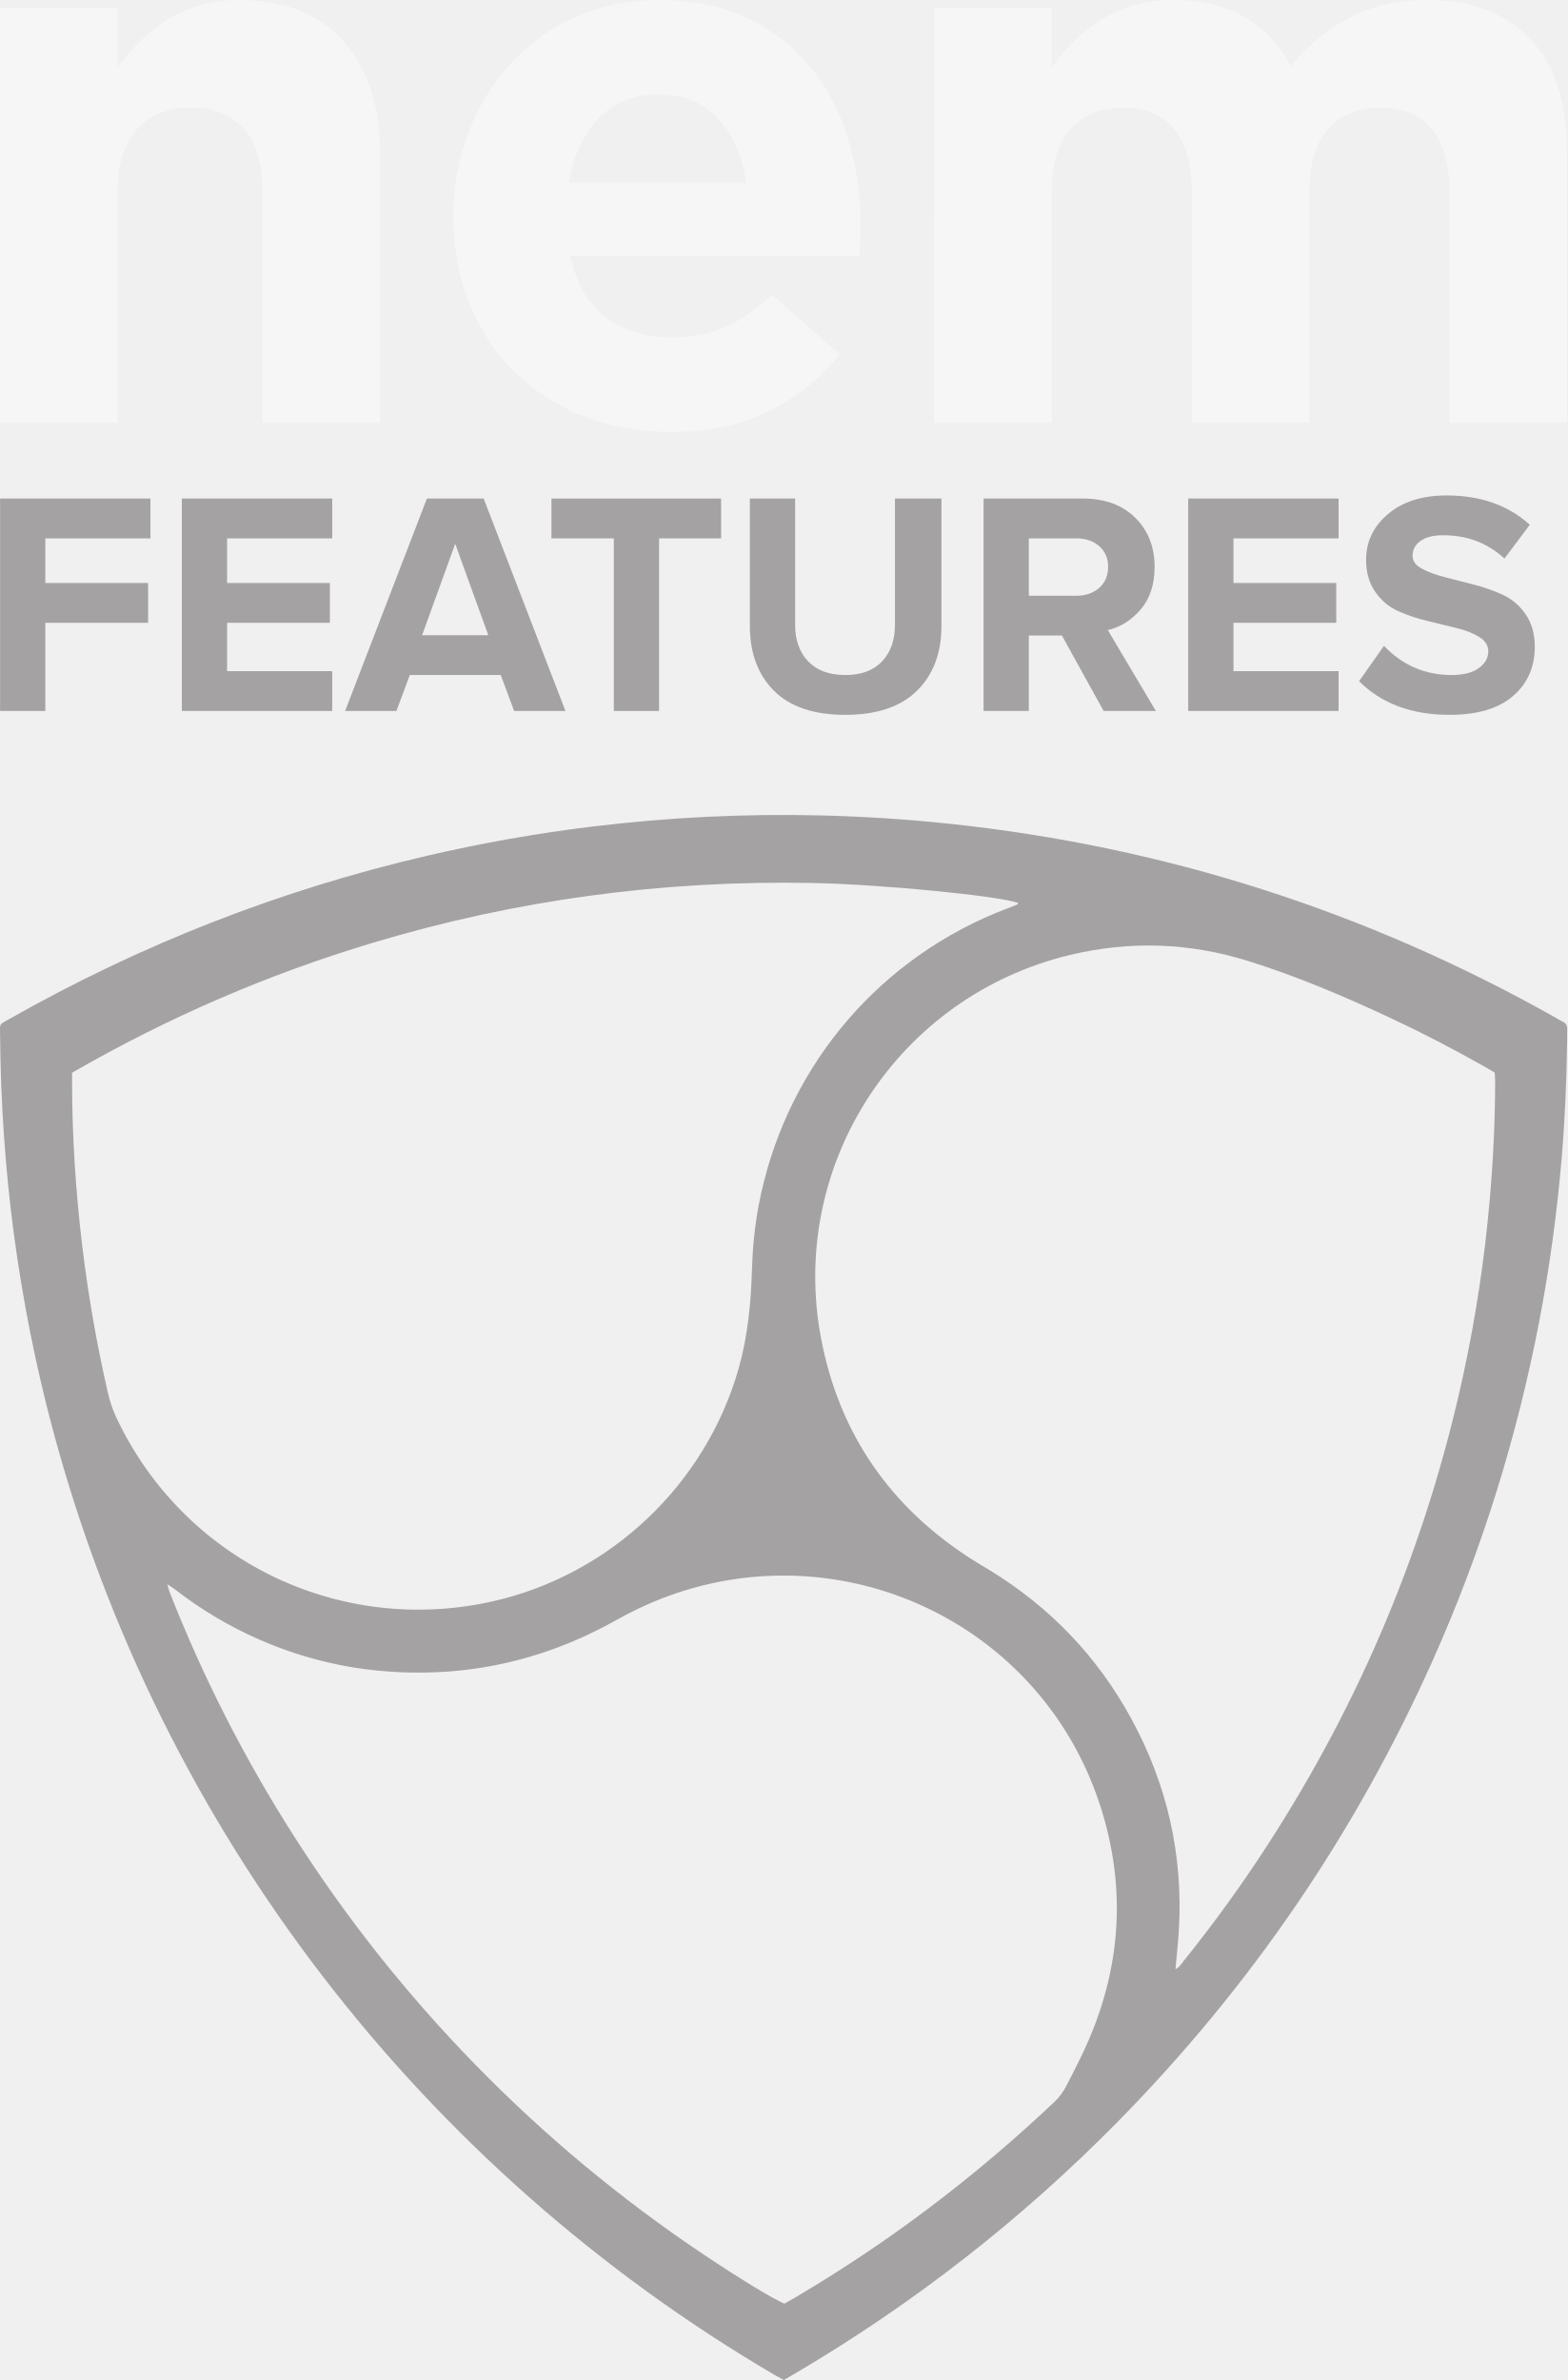
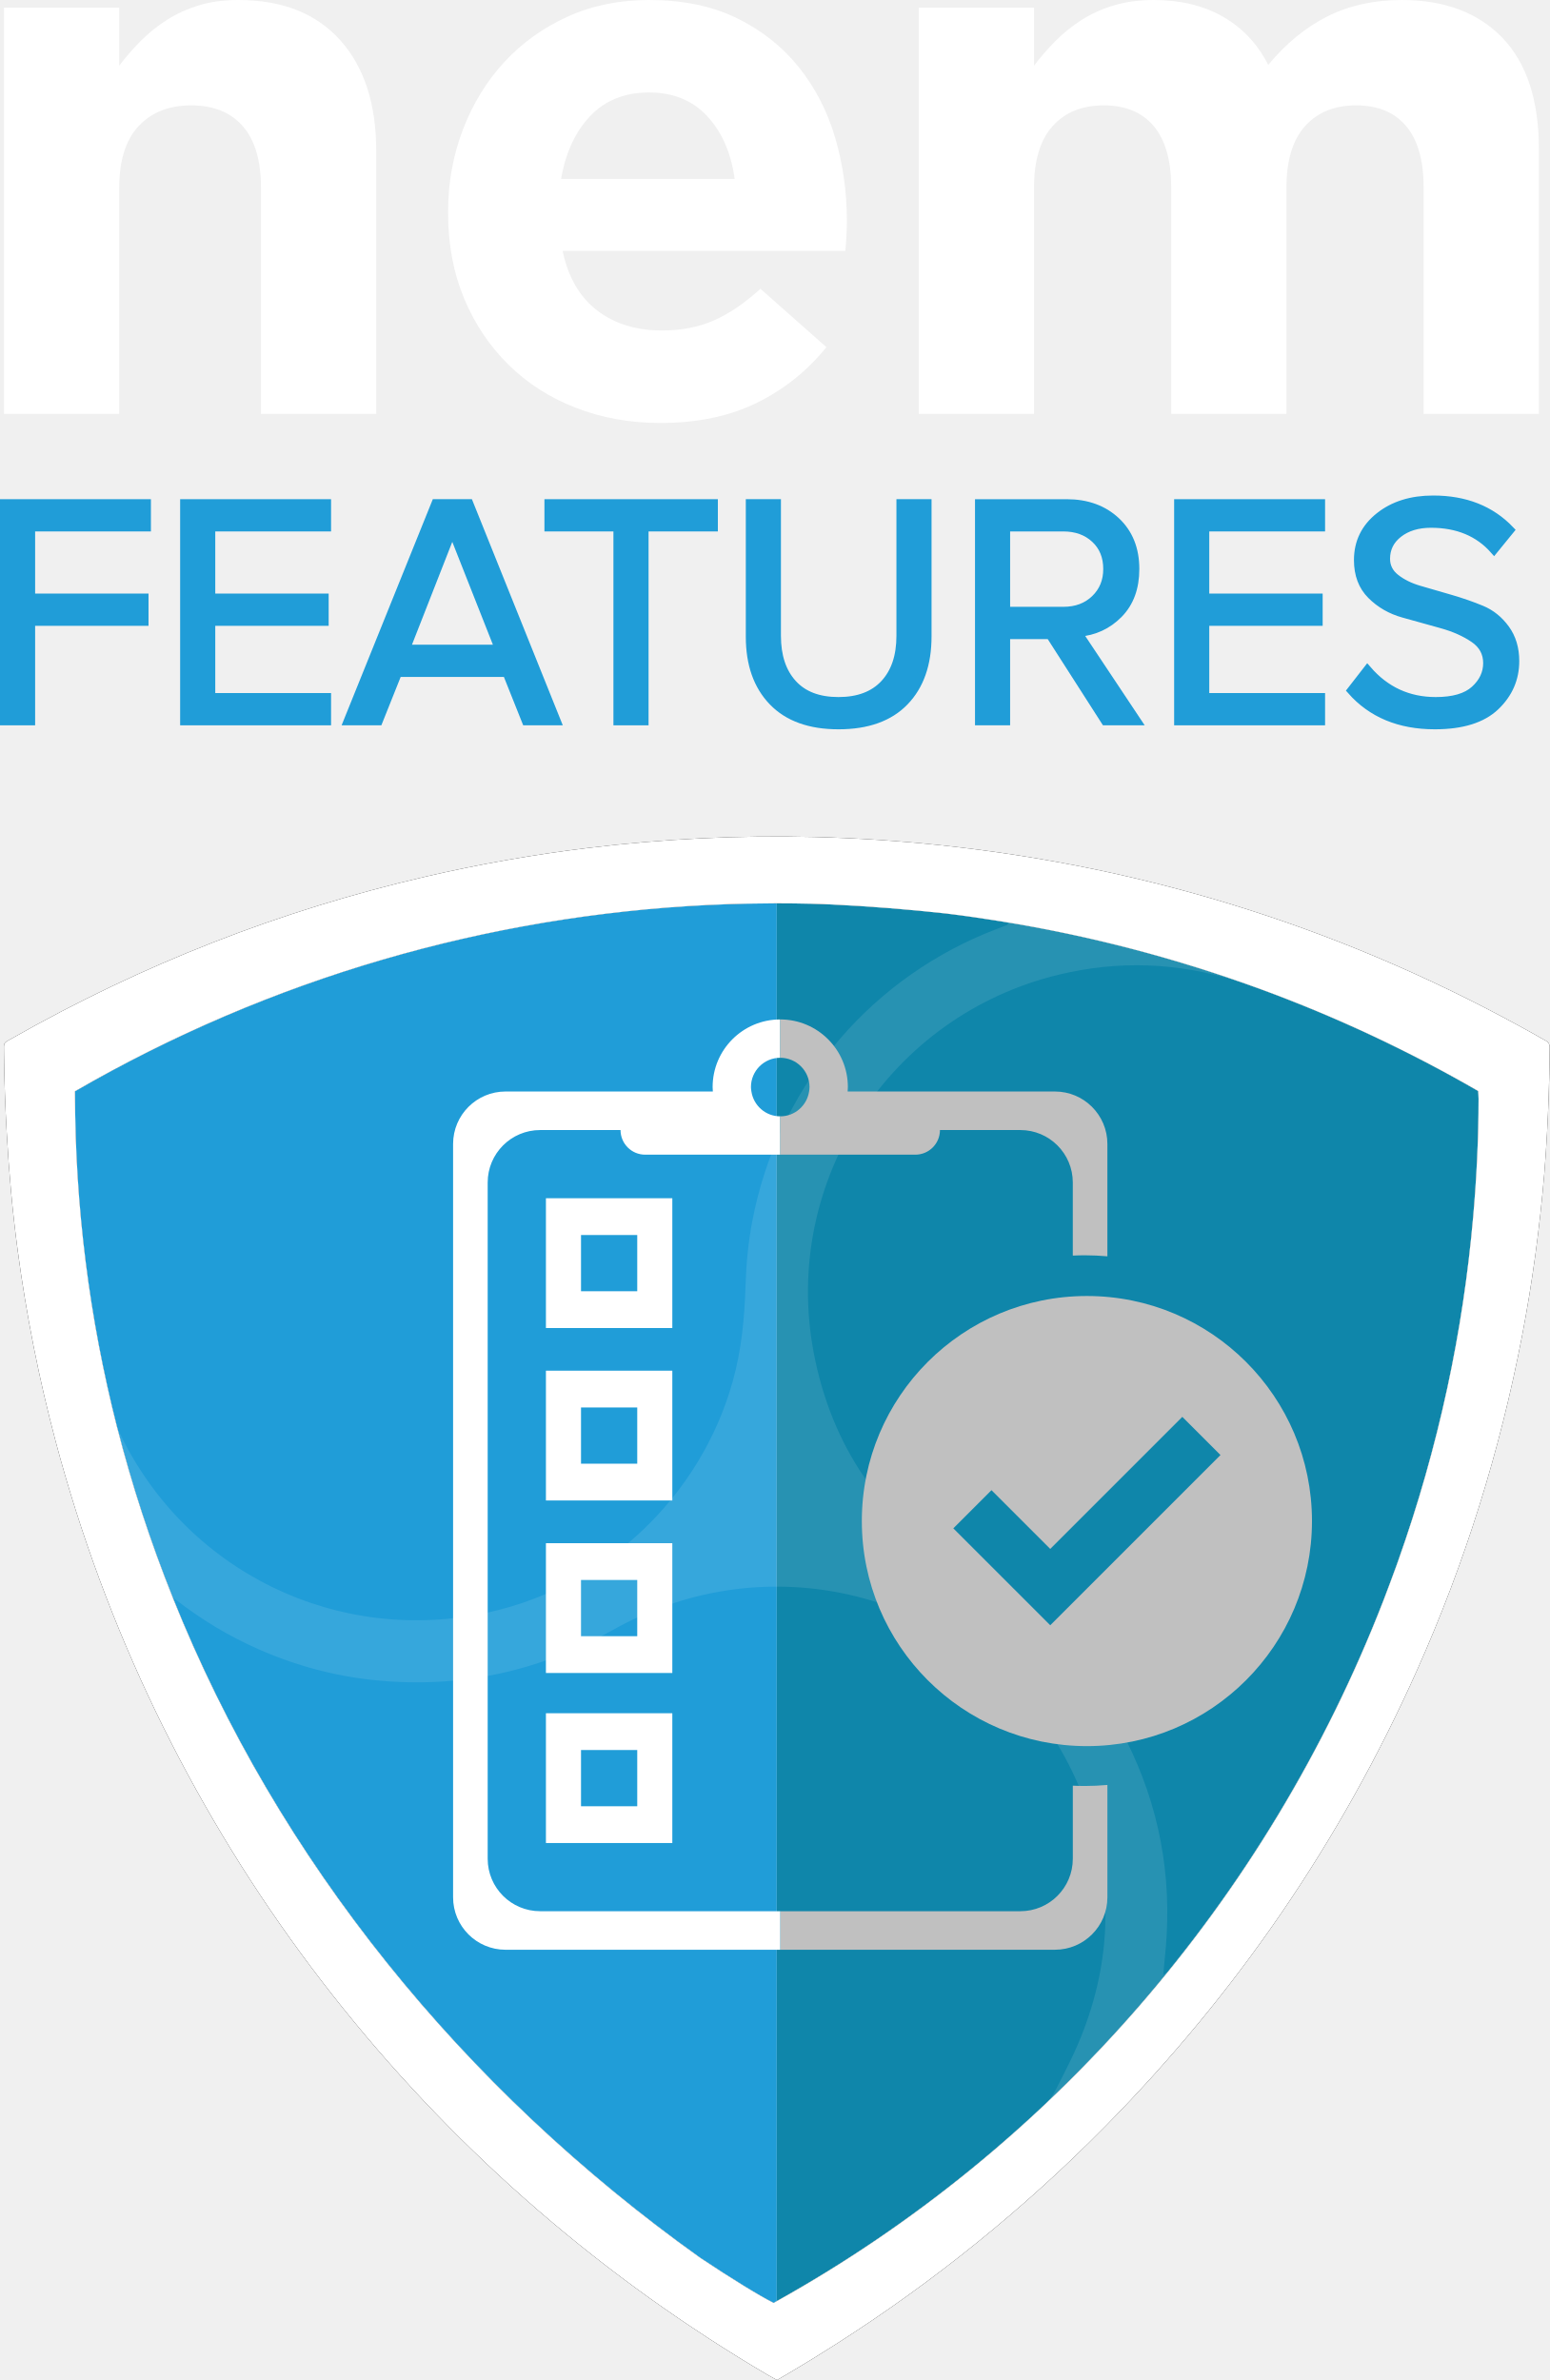
- <svg xmlns="http://www.w3.org/2000/svg" version="1.1" id="Layer_1" x="0px" y="0px" width="196.858px" height="298.96px" viewBox="22.39 0 196.858 298.96" enable-background="new 22.39 0 196.858 298.96" xml:space="preserve">
+ <svg xmlns="http://www.w3.org/2000/svg" xmlns:xlink="http://www.w3.org/1999/xlink" version="1.1" id="Layer_1" x="0px" y="0px" width="194.126px" height="298.172px" viewBox="0 0 194.126 298.172" enable-background="new 0 0 194.126 298.172" xml:space="preserve">
  <g>
-     <g>
-       <path fill="#F6F6F6" d="M22.39,0.972h14.778v7.449c0.842-1.109,1.766-2.171,2.771-3.183c1.004-1.011,2.122-1.908,3.354-2.692    c1.23-0.784,2.592-1.403,4.083-1.861C48.867,0.229,50.551,0,52.432,0c5.638,0,9.997,1.718,13.076,5.153    c3.078,3.436,4.618,8.167,4.618,14.194v33.736H55.349V24.085c0-3.491-0.778-6.127-2.333-7.904    c-1.556-1.778-3.76-2.668-6.611-2.668c-2.852,0-5.104,0.89-6.757,2.668c-1.652,1.777-2.479,4.413-2.479,7.904v28.998H22.39V0.972z    " />
-       <path fill="#F6F6F6" d="M106.57,54.249c-3.888,0-7.503-0.649-10.84-1.944c-3.339-1.296-6.222-3.143-8.653-5.542    c-2.431-2.397-4.327-5.233-5.688-8.507c-1.361-3.272-2.042-6.918-2.042-10.937v-0.194c0-3.694,0.632-7.194,1.896-10.499    c1.264-3.306,3.029-6.189,5.299-8.653C88.81,5.51,91.516,3.566,94.66,2.14C97.803,0.714,101.286,0,105.112,0    c4.342,0,8.101,0.778,11.277,2.333c3.176,1.556,5.817,3.646,7.924,6.271c2.105,2.625,3.662,5.639,4.668,9.041    c1.004,3.403,1.506,6.952,1.506,10.646c0,0.583-0.016,1.2-0.049,1.847c-0.033,0.649-0.082,1.329-0.146,2.042H94.029    c0.712,3.37,2.187,5.915,4.423,7.632c2.236,1.718,5.007,2.576,8.313,2.576c2.462,0,4.667-0.42,6.611-1.264    c1.944-0.842,3.953-2.203,6.028-4.083l8.457,7.486c-2.463,3.047-5.443,5.429-8.943,7.146    C115.417,53.39,111.3,54.249,106.57,54.249z M116.098,22.944c-0.453-3.305-1.621-5.979-3.5-8.021    c-1.881-2.042-4.375-3.063-7.486-3.063c-3.111,0-5.624,1.006-7.535,3.014c-1.912,2.01-3.16,4.7-3.743,8.069L116.098,22.944    L116.098,22.944z" />
-       <path fill="#F6F6F6" d="M139.708,0.972h14.778v7.449c0.842-1.109,1.766-2.171,2.771-3.183c1.004-1.011,2.122-1.908,3.354-2.692    c1.229-0.784,2.607-1.403,4.132-1.861C166.266,0.229,167.967,0,169.848,0c3.435,0,6.399,0.718,8.896,2.154    c2.495,1.437,4.424,3.492,5.784,6.169c2.269-2.74,4.797-4.814,7.584-6.218C194.896,0.702,198.073,0,201.639,0    c5.508,0,9.819,1.621,12.93,4.861c3.111,3.242,4.668,8.006,4.668,14.292v33.93h-14.778V24.085c0-3.491-0.746-6.127-2.235-7.904    c-1.492-1.778-3.632-2.668-6.418-2.668c-2.787,0-4.975,0.89-6.562,2.668c-1.59,1.777-2.383,4.413-2.383,7.904v28.998h-14.776    V24.085c0-3.491-0.746-6.127-2.235-7.904c-1.492-1.778-3.632-2.668-6.418-2.668c-2.787,0-4.975,0.89-6.562,2.668    c-1.59,1.777-2.383,4.413-2.383,7.904v28.998h-14.777L139.708,0.972L139.708,0.972z" />
+     <path d="M193.574,130.345c-0.345-0.169-0.67-0.379-1.007-0.568c-23.245-13.076-48.121-21.049-74.647-23.876   c-5.292-0.564-10.597-0.907-15.913-1.04c-9.492-0.239-18.955,0.231-28.38,1.378c-6.849,0.833-13.635,2.036-20.359,3.599   c-18.211,4.233-35.436,10.983-51.693,20.211c-1.215,0.688-1.086,0.458-1.075,1.878c0.03,3.359,0.158,6.712,0.348,10.06   c0.277,4.879,0.709,9.748,1.358,14.602c1.085,8.107,2.667,16.115,4.772,24.016c12.51,46.931,42.154,86.575,81.58,112.21   c0.111,0.073,0.221,0.148,0.334,0.222c2.424,1.569,4.879,3.09,7.375,4.552c0.33,0.193,0.669,0.366,1.07,0.585   c0.588-0.343,1.089-0.629,1.585-0.922c1.932-1.142,3.836-2.317,5.721-3.519c12.308-7.844,23.61-16.979,33.893-27.416   c16.424-16.673,29.426-35.688,38.973-57.058c6.014-13.459,10.384-27.439,13.165-41.914c1.296-6.742,2.211-13.535,2.785-20.375   c0.139-1.654,0.244-3.309,0.335-4.966c0.172-3.113,0.275-6.23,0.32-9.35c0.008-0.463-0.011-0.926,0.011-1.388   C194.144,130.825,193.967,130.538,193.574,130.345 M184.544,152.427c-0.635,7.226-1.715,14.381-3.245,21.471   c-1.602,7.413-3.664,14.636-6.165,21.675c-0.072,0.196-0.14,0.396-0.21,0.591c-0.271,0.755-0.552,1.506-0.834,2.257   c-0.248,0.662-0.492,1.326-0.748,1.985c-0.016,0.038-0.03,0.076-0.045,0.114c-14.594,37.616-41.71,68.695-76.082,87.818   c-0.099,0.059-0.193,0.12-0.292,0.18c-0.006-0.004-0.015-0.009-0.021-0.012c-1.666-0.821-5.318-3.065-9.16-5.628   c-29.797-21.259-52.92-49.817-66.092-82.711c-2.788-6.961-5.135-14.114-7-21.436c-3.438-13.498-5.255-27.562-5.255-42.014   c24.544-14.201,51.769-21.984,79.253-23.334c0.162-0.008,0.325-0.015,0.487-0.021c1.128-0.054,2.256-0.092,3.384-0.122   c0.287-0.008,0.573-0.018,0.86-0.024c1.189-0.025,2.378-0.039,3.567-0.042c0.14,0,0.279-0.003,0.419-0.003   c1.383,0,2.765,0.017,4.146,0.049c0.008,0,0.019,0,0.026,0c0.82,0.021,1.639,0.058,2.458,0.088   c4.601,0.205,10.044,0.647,14.438,1.13c2.311,0.279,4.615,0.614,6.917,0.983c11.061,1.78,21.983,4.622,32.609,8.522   c9.338,3.429,18.445,7.678,27.211,12.746c0.019,0.32,0.05,0.641,0.05,0.963C185.218,142.587,184.976,147.511,184.544,152.427" />
+     <path fill="#209DD8" d="M96.947,113.173c-1.189,0.002-2.378,0.016-3.567,0.042c-0.287,0.006-0.573,0.017-0.86,0.024   c-1.128,0.03-2.257,0.068-3.384,0.12c-0.163,0.009-0.325,0.017-0.487,0.023c-27.485,1.349-54.709,9.134-79.254,23.334   c0,14.452,1.818,28.516,5.256,42.015c1.865,7.321,4.212,14.474,6.999,21.435c13.173,32.894,36.296,61.452,66.094,82.711   c3.841,2.562,7.495,4.807,9.16,5.629c0.006,0.002,0.014,0.007,0.02,0.011c0.099-0.06,0.193-0.121,0.291-0.18   c0.032-0.018,0.062-0.036,0.092-0.053V113.17C97.188,113.171,97.067,113.173,96.947,113.173" />
+     <path fill="#0F86AA" d="M185.169,136.688c-8.765-5.067-17.871-9.316-27.21-12.746c-10.626-3.9-21.548-6.742-32.609-8.522   c-2.302-0.369-4.605-0.704-6.915-0.983c-4.396-0.482-9.838-0.925-14.438-1.13c-0.82-0.03-1.64-0.067-2.459-0.088   c-0.009,0-0.018,0-0.026,0c-1.382-0.032-2.763-0.049-4.147-0.049c-0.018,0-0.038,0-0.056,0v175.114   c34.328-19.126,61.407-50.182,75.988-87.765c0.017-0.038,0.031-0.076,0.046-0.114c0.255-0.659,0.5-1.323,0.748-1.985   c0.282-0.751,0.562-1.502,0.835-2.257c0.069-0.195,0.138-0.395,0.207-0.591c2.502-7.039,4.565-14.262,6.167-21.675   c1.531-7.09,2.609-14.245,3.245-21.471c0.433-4.916,0.673-9.84,0.676-14.775C185.22,137.329,185.189,137.009,185.169,136.688" />
+     <g opacity="0.1">
+       <g>
+         <defs>
+           <rect id="SVGID_1_" x="0.49" y="104.799" width="193.637" height="193.373" />
+         </defs>
+         <clipPath id="SVGID_2_">
+           <use xlink:href="#SVGID_1_" overflow="visible" />
+         </clipPath>
+         <path clip-path="url(#SVGID_2_)" fill="#FFFFFF" d="M97.337,298.172c-0.4-0.219-0.741-0.392-1.071-0.585     c-43.263-25.336-75.975-67.04-89.288-116.982c-2.106-7.901-3.687-15.909-4.772-24.017c-1.095-8.185-1.636-16.406-1.707-24.662     c-0.012-1.419-0.141-1.188,1.075-1.878c16.256-9.229,33.481-15.979,51.694-20.21c6.724-1.562,13.508-2.766,20.359-3.6     c9.425-1.145,18.887-1.616,28.379-1.378c5.316,0.134,10.621,0.476,15.913,1.041c26.525,2.828,51.402,10.8,74.648,23.877     c0.336,0.188,0.661,0.398,1.006,0.567c0.394,0.193,0.571,0.48,0.55,0.92c-0.021,0.461-0.002,0.923-0.01,1.387     c-0.068,4.779-0.258,9.553-0.656,14.316c-0.572,6.841-1.489,13.634-2.784,20.375c-2.782,14.476-7.151,28.456-13.166,41.915     c-9.546,21.369-22.548,40.385-38.972,57.058c-11.856,12.036-25.064,22.344-39.613,30.935     C98.425,297.543,97.925,297.829,97.337,298.172 M9.395,136.649c0,0.455,0,0.8,0,1.146c0.006,6.788,0.449,13.551,1.26,20.29     c0.732,6.086,1.79,12.116,3.16,18.091c0.241,1.054,0.568,2.061,1.031,3.047c8.295,17.654,27.515,27.042,46.575,22.728     c14.532-3.289,26.305-14.489,30.349-28.825c1.118-3.964,1.5-8.017,1.625-12.106c0.083-2.7,0.337-5.38,0.844-8.034     c3.1-16.241,13.962-29.659,29.173-36.025c0.853-0.356,1.723-0.671,2.581-1.013c0.12-0.049,0.317-0.064,0.259-0.288     c-2.389-0.852-16.745-2.283-25.354-2.454c-18.474-0.363-36.577,2.063-54.281,7.37C33.613,124.472,21.233,129.816,9.395,136.649      M145.721,247.411c0.508-0.24,0.706-0.631,0.961-0.947c3.725-4.624,7.205-9.429,10.431-14.415     c11.592-17.915,19.68-37.289,24.187-58.151c1.531-7.09,2.609-14.245,3.245-21.471c0.433-4.916,0.673-9.84,0.675-14.775     c0.001-0.341-0.033-0.68-0.053-1.018c-0.479-0.282-0.906-0.543-1.338-0.788c-3.794-2.14-7.654-4.151-11.602-5.992     c-5.691-2.656-11.464-5.113-17.464-6.995c-7.305-2.291-14.684-2.544-22.128-0.75c-21.188,5.109-34.729,25.849-30.718,47.264     c2.225,11.875,8.594,21.033,18.81,27.502c0.684,0.432,1.384,0.84,2.071,1.263c7.466,4.567,13.314,10.685,17.491,18.369     c4.396,8.079,6.372,16.727,5.862,25.921C146.063,244.04,145.876,245.647,145.721,247.411 M97.402,288.736     c0.379-0.214,0.815-0.452,1.243-0.704c11.645-6.849,22.336-14.961,32.144-24.245c0.626-0.592,1.109-1.277,1.497-2.037     c0.627-1.235,1.269-2.467,1.869-3.717c4.641-9.646,5.635-19.641,2.556-29.914c-5.984-19.972-25.241-31.433-44.524-29.023     c-5.51,0.688-10.665,2.442-15.473,5.144c-9.189,5.163-18.988,7.288-29.473,6.286c-5.145-0.491-10.075-1.806-14.805-3.882     c-3.724-1.635-7.181-3.714-10.392-6.21c-0.224-0.174-0.476-0.312-0.892-0.581c0.138,0.458,0.195,0.712,0.289,0.952     c4.119,10.507,9.221,20.515,15.285,30.032c6.547,10.275,14.082,19.766,22.597,28.479c8.515,8.712,17.833,16.46,27.949,23.249     C91.722,285.55,96.034,288.183,97.402,288.736" />
+       </g>
    </g>
-     <g>
-       <path fill="#A4A2A2" d="M22.4,89.305v-26.68h18.887v5H28.083v5.605h12.91v5h-12.91v11.074L22.4,89.305L22.4,89.305z" />
-       <path fill="#A4A2A2" d="M45.232,89.305v-26.68h18.887v5H50.915v5.605h12.91v5h-12.91v6.074h13.203v5L45.232,89.305L45.232,89.305z    " />
-       <path fill="#A4A2A2" d="M65.74,89.305l10.273-26.68h7.129l10.273,26.68H86.97l-1.68-4.512H73.865l-1.68,4.512H65.74z     M75.408,79.794h8.32l-4.16-11.484L75.408,79.794z" />
-       <path fill="#A4A2A2" d="M91.658,67.626v-5h21.309v5h-7.793v21.68H99.49v-21.68H91.658z" />
-       <path fill="#A4A2A2" d="M116.58,78.622V62.626h5.684v15.868c0,1.917,0.547,3.446,1.644,4.588c1.096,1.142,2.644,1.712,4.646,1.712    s3.545-0.57,4.627-1.712s1.623-2.671,1.623-4.588V62.626h5.84v15.996c0,3.411-1.025,6.126-3.076,8.145s-5.053,3.027-9.004,3.027    s-6.937-1.009-8.955-3.027C117.589,84.748,116.58,82.033,116.58,78.622z" />
-       <path fill="#A4A2A2" d="M145.936,89.305v-26.68h12.479c2.747,0,4.935,0.801,6.562,2.402c1.627,1.602,2.441,3.665,2.441,6.191    c0,2.188-0.58,3.962-1.738,5.322s-2.539,2.229-4.141,2.607l6.035,10.156h-6.562l-5.234-9.473h-4.159v9.473h-5.683V89.305z     M151.619,74.833h5.996c1.146,0,2.093-0.329,2.842-0.986c0.749-0.657,1.123-1.546,1.123-2.666c0-1.067-0.375-1.927-1.123-2.578    c-0.749-0.651-1.695-0.977-2.842-0.977h-5.996V74.833z" />
-       <path fill="#A4A2A2" d="M171.639,89.305v-26.68h18.887v5h-13.203v5.605h12.91v5h-12.91v6.074h13.203v5L171.639,89.305    L171.639,89.305z" />
-       <path fill="#A4A2A2" d="M193.104,85.569l3.125-4.444c2.316,2.434,5.143,3.656,8.477,3.669c1.497,0,2.643-0.291,3.438-0.875    c0.795-0.583,1.191-1.287,1.191-2.113c0-0.721-0.378-1.317-1.133-1.789c-0.756-0.472-1.693-0.844-2.812-1.116    s-2.354-0.572-3.701-0.9c-1.348-0.327-2.586-0.746-3.72-1.256c-1.133-0.51-2.079-1.313-2.842-2.411    c-0.762-1.097-1.144-2.437-1.144-4.018c0-2.284,0.922-4.202,2.765-5.754c1.842-1.551,4.293-2.326,7.354-2.326    c4.258,0,7.739,1.228,10.444,3.683l-3.185,4.24c-2.102-1.948-4.67-2.923-7.709-2.923c-0.026,0-0.047,0-0.06,0    c-1.172,0-2.093,0.235-2.764,0.706c-0.671,0.471-1.006,1.105-1.006,1.905c0,0.632,0.385,1.157,1.153,1.576    c0.77,0.42,1.715,0.773,2.838,1.062s2.351,0.604,3.682,0.945c1.331,0.341,2.564,0.777,3.702,1.307    c1.136,0.529,2.083,1.346,2.84,2.45s1.136,2.456,1.136,4.057c0,2.558-0.915,4.623-2.744,6.194    c-1.83,1.571-4.482,2.356-7.959,2.356C199.717,89.794,195.928,88.385,193.104,85.569z" />
-     </g>
-     <path fill="#A4A2A2" d="M120.848,298.96c-0.408-0.222-0.754-0.399-1.088-0.594c-43.983-25.757-77.239-68.154-90.774-118.931   c-2.141-8.033-3.748-16.172-4.851-24.414c-1.113-8.321-1.663-16.68-1.735-25.071c-0.012-1.443-0.142-1.209,1.093-1.91   c16.527-9.382,34.039-16.245,52.553-20.547c6.835-1.588,13.734-2.812,20.698-3.659c9.582-1.165,19.201-1.644,28.852-1.402   c5.404,0.136,10.799,0.484,16.178,1.057c26.967,2.875,52.256,10.98,75.89,24.275c0.341,0.192,0.672,0.405,1.022,0.577   c0.4,0.196,0.58,0.487,0.561,0.934c-0.021,0.469-0.003,0.94-0.01,1.41c-0.071,4.859-0.262,9.712-0.668,14.555   c-0.582,6.953-1.514,13.861-2.832,20.713c-2.827,14.716-7.27,28.929-13.383,42.611c-9.705,21.726-22.924,41.058-39.621,58.009   c-12.053,12.235-25.482,22.715-40.272,31.448C121.954,298.32,121.445,298.611,120.848,298.96z M31.443,134.75   c0,0.462,0,0.813,0,1.163c0.005,6.902,0.456,13.778,1.281,20.628c0.745,6.186,1.819,12.316,3.213,18.391   c0.246,1.072,0.578,2.096,1.049,3.099c8.433,17.948,27.973,27.491,47.349,23.106c14.775-3.346,26.743-14.731,30.854-29.306   c1.137-4.03,1.523-8.149,1.651-12.308c0.084-2.746,0.343-5.469,0.858-8.17c3.152-16.51,14.195-30.151,29.658-36.623   c0.867-0.363,1.752-0.682,2.623-1.031c0.125-0.049,0.322-0.065,0.264-0.291c-2.43-0.866-17.023-2.322-25.777-2.494   c-18.781-0.37-37.185,2.098-55.184,7.493C56.064,122.371,43.478,127.803,31.443,134.75z M170.037,247.354   c0.516-0.242,0.718-0.64,0.977-0.961c3.787-4.703,7.325-9.586,10.605-14.654c11.783-18.215,20.006-37.91,24.589-59.121   c1.558-7.207,2.653-14.481,3.299-21.826c0.438-4.998,0.685-10.004,0.687-15.022c0-0.346-0.034-0.692-0.053-1.035   c-0.488-0.287-0.922-0.551-1.363-0.801c-3.855-2.176-7.779-4.22-11.793-6.092c-5.785-2.7-11.654-5.198-17.756-7.111   c-7.426-2.328-14.928-2.587-22.496-0.762c-21.541,5.194-35.307,26.278-31.229,48.05c2.262,12.071,8.737,21.383,19.123,27.959   c0.695,0.439,1.405,0.854,2.107,1.283c7.588,4.645,13.533,10.862,17.781,18.674c4.467,8.217,6.477,17.008,5.959,26.354   C170.385,243.928,170.195,245.561,170.037,247.354z M120.915,289.368c0.385-0.218,0.828-0.46,1.262-0.716   c11.839-6.963,22.707-15.209,32.679-24.648c0.636-0.602,1.127-1.299,1.521-2.072c0.64-1.257,1.29-2.509,1.901-3.779   c4.718-9.805,5.729-19.967,2.599-30.41c-6.085-20.305-25.662-31.957-45.265-29.508c-5.602,0.701-10.843,2.483-15.73,5.229   c-9.342,5.248-19.304,7.41-29.964,6.392c-5.23-0.5-10.242-1.836-15.05-3.947c-3.786-1.662-7.302-3.776-10.565-6.312   c-0.227-0.177-0.483-0.316-0.906-0.591c0.14,0.466,0.198,0.724,0.293,0.968c4.187,10.683,9.374,20.857,15.539,30.533   c6.655,10.445,14.316,20.094,22.973,28.951c8.657,8.857,18.13,16.734,28.414,23.635   C115.139,286.128,119.523,288.805,120.915,289.368z" />
+     <path fill="#FFFFFF" d="M193.574,130.345c-0.345-0.169-0.67-0.379-1.007-0.568c-23.245-13.076-48.121-21.049-74.647-23.876   c-5.292-0.564-10.597-0.907-15.913-1.04c-9.492-0.239-18.955,0.231-28.38,1.378c-6.849,0.833-13.635,2.036-20.359,3.599   c-18.211,4.233-35.436,10.983-51.693,20.211c-1.215,0.688-1.086,0.458-1.075,1.878c0.03,3.359,0.158,6.712,0.348,10.06   c0.277,4.879,0.709,9.748,1.358,14.602c1.085,8.107,2.667,16.115,4.772,24.016c12.51,46.931,42.154,86.575,81.58,112.21   c0.111,0.073,0.221,0.148,0.334,0.222c2.424,1.569,4.879,3.09,7.375,4.552c0.33,0.193,0.669,0.366,1.07,0.585   c0.588-0.343,1.089-0.629,1.585-0.922c1.932-1.142,3.836-2.317,5.721-3.519c12.308-7.844,23.61-16.979,33.893-27.416   c16.424-16.673,29.426-35.688,38.973-57.058c6.014-13.459,10.384-27.439,13.165-41.914c1.296-6.742,2.211-13.535,2.785-20.375   c0.139-1.654,0.244-3.309,0.335-4.966c0.172-3.113,0.275-6.23,0.32-9.35c0.008-0.463-0.011-0.926,0.011-1.388   C194.144,130.825,193.967,130.538,193.574,130.345 M184.544,152.427c-0.635,7.226-1.715,14.381-3.245,21.471   c-1.602,7.413-3.664,14.636-6.165,21.675c-0.072,0.196-0.14,0.396-0.21,0.591c-0.271,0.755-0.552,1.506-0.834,2.257   c-0.248,0.662-0.492,1.326-0.748,1.985c-0.016,0.038-0.03,0.076-0.045,0.114c-14.594,37.616-41.71,68.695-76.082,87.818   c-0.099,0.059-0.193,0.12-0.292,0.18c-0.006-0.004-0.015-0.009-0.021-0.012c-1.666-0.821-5.318-3.065-9.16-5.628   c-29.797-21.259-52.92-49.817-66.092-82.711c-2.788-6.961-5.135-14.114-7-21.436c-3.438-13.498-5.255-27.562-5.255-42.014   c24.544-14.201,51.769-21.984,79.253-23.334c0.162-0.008,0.325-0.015,0.487-0.021c1.128-0.054,2.256-0.092,3.384-0.122   c0.287-0.008,0.573-0.018,0.86-0.024c1.189-0.025,2.378-0.039,3.567-0.042c0.14,0,0.279-0.003,0.419-0.003   c1.383,0,2.765,0.017,4.146,0.049c0.008,0,0.019,0,0.026,0c0.82,0.021,1.639,0.058,2.458,0.088   c4.601,0.205,10.044,0.647,14.438,1.13c2.311,0.279,4.615,0.614,6.917,0.983c11.061,1.78,21.983,4.622,32.609,8.522   c9.338,3.429,18.445,7.678,27.211,12.746c0.019,0.32,0.05,0.641,0.05,0.963C185.218,142.587,184.976,147.511,184.544,152.427" />
+     <path fill="#FFFFFF" d="M68.389,187.983h15.833v-16.261H68.389V187.983z M72.784,176.331h7.044v7.044h-7.044V176.331z" />
+     <path fill="#FFFFFF" d="M68.389,166.378h15.833v-16.26H68.389V166.378z M72.784,154.726h7.044v7.044h-7.044V154.726z" />
+     <path fill="#FFFFFF" d="M68.389,209.596h15.833v-16.261H68.389V209.596z M72.784,197.943h7.044v7.044h-7.044V197.943z" />
+     <path fill="#FFFFFF" d="M68.389,230.899h15.833v-16.26H68.389V230.899z M72.784,219.247h7.044v7.045h-7.044V219.247z" />
+     <path fill="#C0C0C0" d="M134.392,223.714v9.154c0,3.631-2.942,6.573-6.572,6.573H97.742v4.828h34.41   c3.631,0,6.573-2.941,6.573-6.572v-14.074c-0.934,0.08-1.875,0.129-2.829,0.129C135.392,223.752,134.89,223.736,134.392,223.714" />
+     <path fill="#FFFFFF" d="M67.664,239.441c-3.63,0-6.572-2.942-6.572-6.573v-84.72c0-3.629,2.942-6.573,6.572-6.573h10.071   c0,1.704,1.38,3.085,3.085,3.085h16.922v-4.802c-1.836,0-3.343-1.352-3.613-3.112c-0.029-0.183-0.057-0.366-0.057-0.557   c0-2.026,1.644-3.67,3.67-3.67v-4.801c-4.679,0-8.471,3.792-8.471,8.471c0,0.188,0.016,0.372,0.027,0.557H63.332   c-3.63,0-6.573,2.943-6.573,6.573v94.379c0,3.63,2.943,6.572,6.573,6.572h34.41v-4.829H67.664z" />
+     <path fill="#C0C0C0" d="M101.411,136.189c0,0.19-0.028,0.374-0.055,0.557c-0.271,1.76-1.778,3.112-3.615,3.112v4.802h16.922   c1.705,0,3.085-1.38,3.086-3.085h10.071c3.63,0,6.571,2.944,6.571,6.573v9.155c0.501-0.022,1.001-0.038,1.505-0.038   c0.953,0,1.896,0.049,2.828,0.128V143.32c0-3.631-2.942-6.574-6.573-6.574h-25.966c0.011-0.184,0.028-0.369,0.028-0.557   c0-4.679-3.793-8.471-8.473-8.471v4.802C99.769,132.52,101.411,134.163,101.411,136.189" />
+     <path fill="#C0C0C0" d="M136.157,162.366c-15.572,0-28.195,12.623-28.195,28.195c0,15.573,12.623,28.197,28.195,28.197   s28.195-12.624,28.195-28.197C164.352,174.989,151.729,162.366,136.157,162.366 M131.565,203.616l-4.782-4.781l-7.36-7.359   l4.782-4.782l7.36,7.359l16.544-16.545l4.782,4.781L131.565,203.616z" />
+     <path fill="#FFFFFF" d="M0.5,0.951h14.436v7.276c0.822-1.084,1.724-2.12,2.706-3.109c0.98-0.988,2.072-1.863,3.276-2.629   c1.202-0.765,2.531-1.371,3.989-1.818C26.363,0.224,28.009,0,29.844,0c5.508,0,9.765,1.678,12.773,5.034   c3.006,3.356,4.511,7.978,4.511,13.864v32.953H32.693V23.526c0-3.409-0.759-5.984-2.279-7.719c-1.52-1.737-3.673-2.606-6.458-2.606   c-2.786,0-4.986,0.869-6.6,2.606c-1.614,1.735-2.421,4.31-2.421,7.719v28.325H0.5V0.951z" />
+     <path fill="#FFFFFF" d="M82.726,52.991c-3.798,0-7.328-0.634-10.588-1.9c-3.262-1.265-6.078-3.07-8.452-5.413   c-2.374-2.341-4.226-5.111-5.555-8.31c-1.33-3.195-1.995-6.756-1.995-10.683v-0.189c0-3.609,0.618-7.027,1.852-10.256   c1.235-3.229,2.958-6.045,5.175-8.452c2.216-2.405,4.859-4.304,7.93-5.697C74.163,0.698,77.564,0,81.302,0   c4.24,0,7.913,0.76,11.015,2.279C95.418,3.8,98,5.841,100.058,8.405c2.056,2.564,3.575,5.508,4.558,8.832   c0.979,3.323,1.471,6.789,1.471,10.398c0,0.57-0.016,1.172-0.047,1.804c-0.032,0.634-0.079,1.299-0.142,1.995H70.476   c0.696,3.292,2.137,5.777,4.321,7.455c2.185,1.678,4.89,2.516,8.12,2.516c2.404,0,4.559-0.41,6.457-1.234   c1.899-0.821,3.86-2.152,5.888-3.989l8.261,7.312c-2.406,2.977-5.317,5.304-8.736,6.98C91.368,52.151,87.347,52.991,82.726,52.991    M92.033,22.412c-0.444-3.229-1.584-5.841-3.418-7.834c-1.837-1.995-4.273-2.993-7.312-2.993c-3.04,0-5.494,0.983-7.36,2.945   c-1.869,1.963-3.087,4.591-3.656,7.882H92.033z" />
+     <path fill="#FFFFFF" d="M115.096,0.951h14.436v7.276c0.821-1.084,1.724-2.12,2.705-3.109c0.981-0.988,2.073-1.863,3.277-2.629   c1.201-0.765,2.547-1.371,4.035-1.818c1.486-0.446,3.149-0.67,4.986-0.67c3.354,0,6.251,0.702,8.688,2.104   c2.438,1.403,4.321,3.411,5.65,6.026c2.216-2.677,4.685-4.702,7.407-6.073C169.001,0.687,172.105,0,175.587,0   c5.381,0,9.592,1.583,12.631,4.749c3.039,3.167,4.559,7.82,4.559,13.96v33.142h-14.435V23.526c0-3.409-0.729-5.984-2.185-7.719   c-1.457-1.737-3.546-2.606-6.268-2.606c-2.723,0-4.858,0.869-6.409,2.606c-1.552,1.735-2.327,4.31-2.327,7.719v28.325H146.72   V23.526c0-3.409-0.729-5.984-2.185-7.719c-1.457-1.737-3.547-2.606-6.268-2.606c-2.723,0-4.86,0.869-6.41,2.606   c-1.552,1.735-2.326,4.31-2.326,7.719v28.325h-14.436V0.951z" />
+     <polygon fill="#209DD8" points="0.5,90.369 0.5,63.04 18.406,63.04 18.406,66.081 3.9,66.081 3.9,74.864 18.105,74.864    18.105,77.905 3.9,77.905 3.9,90.369  " />
+     <polygon fill="none" stroke="#209DD8" stroke-miterlimit="10" points="0.5,90.369 0.5,63.04 18.406,63.04 18.406,66.081    3.9,66.081 3.9,74.864 18.105,74.864 18.105,77.905 3.9,77.905 3.9,90.369  " />
+     <polygon fill="#209DD8" points="23.066,90.369 23.066,63.04 40.973,63.04 40.973,66.081 26.467,66.081 26.467,74.864    40.672,74.864 40.672,77.905 26.467,77.905 26.467,87.327 40.973,87.327 40.973,90.369  " />
+     <polygon fill="none" stroke="#209DD8" stroke-miterlimit="10" points="23.066,90.369 23.066,63.04 40.973,63.04 40.973,66.081    26.467,66.081 26.467,74.864 40.672,74.864 40.672,77.905 26.467,77.905 26.467,87.327 40.973,87.327 40.973,90.369  " />
+     <path fill="#209DD8" d="M43.533,90.368l11.024-27.328h4.221l10.983,27.328h-3.88l-2.42-6.062H49.855l-2.421,6.062H43.533z    M50.876,81.266H62.48l-5.823-14.745L50.876,81.266z" />
+     <path fill="none" stroke="#209DD8" stroke-miterlimit="10" d="M43.533,90.368l11.024-27.328h4.221l10.983,27.328h-3.88l-2.42-6.062   H49.855l-2.421,6.062H43.533z M50.876,81.266H62.48l-5.823-14.745L50.876,81.266z" />
+     <polygon fill="#209DD8" points="68.701,66.081 68.701,63.04 89.427,63.04 89.427,66.081 80.745,66.081 80.745,90.369    77.344,90.369 77.344,66.081  " />
+     <polygon fill="none" stroke="#209DD8" stroke-miterlimit="10" points="68.701,66.081 68.701,63.04 89.427,63.04 89.427,66.081    80.745,66.081 80.745,90.369 77.344,90.369 77.344,66.081  " />
+     <path fill="#209DD8" d="M93.928,79.765V63.04h3.401v16.625c0,2.534,0.662,4.528,1.984,5.982c1.321,1.454,3.229,2.181,5.718,2.181   c2.491,0,4.408-0.723,5.751-2.17c1.341-1.448,2.014-3.444,2.014-5.993V63.04h3.399v16.685c0,3.469-0.955,6.193-2.863,8.172   c-1.908,1.981-4.672,2.972-8.289,2.972c-3.593,0-6.343-0.991-8.251-2.972C94.883,85.917,93.928,83.207,93.928,79.765" />
+     <path fill="none" stroke="#209DD8" stroke-miterlimit="10" d="M93.928,79.765V63.04h3.401v16.625c0,2.534,0.662,4.528,1.984,5.982   c1.321,1.454,3.229,2.181,5.718,2.181c2.491,0,4.408-0.723,5.751-2.17c1.341-1.448,2.014-3.444,2.014-5.993V63.04h3.399v16.685   c0,3.469-0.955,6.193-2.863,8.172c-1.908,1.981-4.672,2.972-8.289,2.972c-3.593,0-6.343-0.991-8.251-2.972   C94.883,85.917,93.928,83.207,93.928,79.765z" />
+     <path fill="#209DD8" d="M122.639,90.369V63.041h10.982c2.534,0,4.601,0.749,6.203,2.249c1.6,1.5,2.4,3.498,2.4,5.993   c0,2.362-0.69,4.244-2.071,5.647c-1.38,1.403-3.072,2.186-5.071,2.35l7.381,11.089h-4.021l-6.921-10.803h-5.483v10.803H122.639z    M126.039,76.524h7.164c1.614,0,2.935-0.494,3.96-1.48c1.027-0.987,1.541-2.241,1.541-3.76c0-1.561-0.514-2.818-1.541-3.771   c-1.025-0.955-2.346-1.432-3.96-1.432h-7.164V76.524z" />
+     <path fill="none" stroke="#209DD8" stroke-miterlimit="10" d="M122.639,90.369V63.041h10.982c2.534,0,4.601,0.749,6.203,2.249   c1.6,1.5,2.4,3.498,2.4,5.993c0,2.362-0.69,4.244-2.071,5.647c-1.38,1.403-3.072,2.186-5.071,2.35l7.381,11.089h-4.021   l-6.921-10.803h-5.483v10.803H122.639z M126.039,76.524h7.164c1.614,0,2.935-0.494,3.96-1.48c1.027-0.987,1.541-2.241,1.541-3.76   c0-1.561-0.514-2.818-1.541-3.771c-1.025-0.955-2.346-1.432-3.96-1.432h-7.164V76.524z" />
+     <polygon fill="#209DD8" points="147.585,90.369 147.585,63.04 165.493,63.04 165.493,66.081 150.986,66.081 150.986,74.864    165.19,74.864 165.19,77.905 150.986,77.905 150.986,87.327 165.493,87.327 165.493,90.369  " />
+     <polygon fill="none" stroke="#209DD8" stroke-miterlimit="10" points="147.585,90.369 147.585,63.04 165.493,63.04 165.493,66.081    150.986,66.081 150.986,74.864 165.19,74.864 165.19,77.905 150.986,77.905 150.986,87.327 165.493,87.327 165.493,90.369  " />
+     <path fill="#209DD8" d="M169.251,86.505l2.041-2.626c2.267,2.632,5.122,3.949,8.562,3.949c2.215,0,3.842-0.476,4.881-1.429   c1.042-0.952,1.562-2.06,1.562-3.326c0-1.278-0.555-2.297-1.663-3.055c-1.108-0.76-2.456-1.36-4.043-1.801   c-1.585-0.442-3.176-0.885-4.769-1.328c-1.594-0.443-2.943-1.217-4.05-2.325c-1.107-1.104-1.661-2.57-1.661-4.393   c0-2.232,0.887-4.054,2.663-5.47c1.771-1.414,4.026-2.121,6.76-2.121c4.015,0,7.236,1.274,9.663,3.823l-2.04,2.504   c-1.934-2.19-4.568-3.287-7.902-3.287c-1.641,0-2.989,0.408-4.042,1.224s-1.58,1.87-1.58,3.163c0,0.97,0.401,1.772,1.205,2.405   c0.802,0.633,1.792,1.121,2.967,1.462c1.175,0.34,2.473,0.718,3.892,1.13c1.418,0.412,2.722,0.867,3.912,1.363   c1.188,0.497,2.188,1.303,2.997,2.416c0.807,1.112,1.212,2.458,1.212,4.035c0,2.217-0.827,4.112-2.48,5.688   c-1.654,1.575-4.188,2.363-7.602,2.363C175.307,90.868,171.813,89.415,169.251,86.505" />
+     <path fill="none" stroke="#209DD8" stroke-miterlimit="10" d="M169.251,86.505l2.041-2.626c2.267,2.632,5.122,3.949,8.562,3.949   c2.215,0,3.842-0.476,4.881-1.429c1.042-0.952,1.562-2.06,1.562-3.326c0-1.278-0.555-2.297-1.663-3.055   c-1.108-0.76-2.456-1.36-4.043-1.801c-1.585-0.442-3.176-0.885-4.769-1.328c-1.594-0.443-2.943-1.217-4.05-2.325   c-1.107-1.104-1.661-2.57-1.661-4.393c0-2.232,0.887-4.054,2.663-5.47c1.771-1.414,4.026-2.121,6.76-2.121   c4.015,0,7.236,1.274,9.663,3.823l-2.04,2.504c-1.934-2.19-4.568-3.287-7.902-3.287c-1.641,0-2.989,0.408-4.042,1.224   s-1.58,1.87-1.58,3.163c0,0.97,0.401,1.772,1.205,2.405c0.802,0.633,1.792,1.121,2.967,1.462c1.175,0.34,2.473,0.718,3.892,1.13   c1.418,0.412,2.722,0.867,3.912,1.363c1.188,0.497,2.188,1.303,2.997,2.416c0.807,1.112,1.212,2.458,1.212,4.035   c0,2.217-0.827,4.112-2.48,5.688c-1.654,1.575-4.188,2.363-7.602,2.363C175.307,90.868,171.813,89.415,169.251,86.505z" />
  </g>
</svg>
